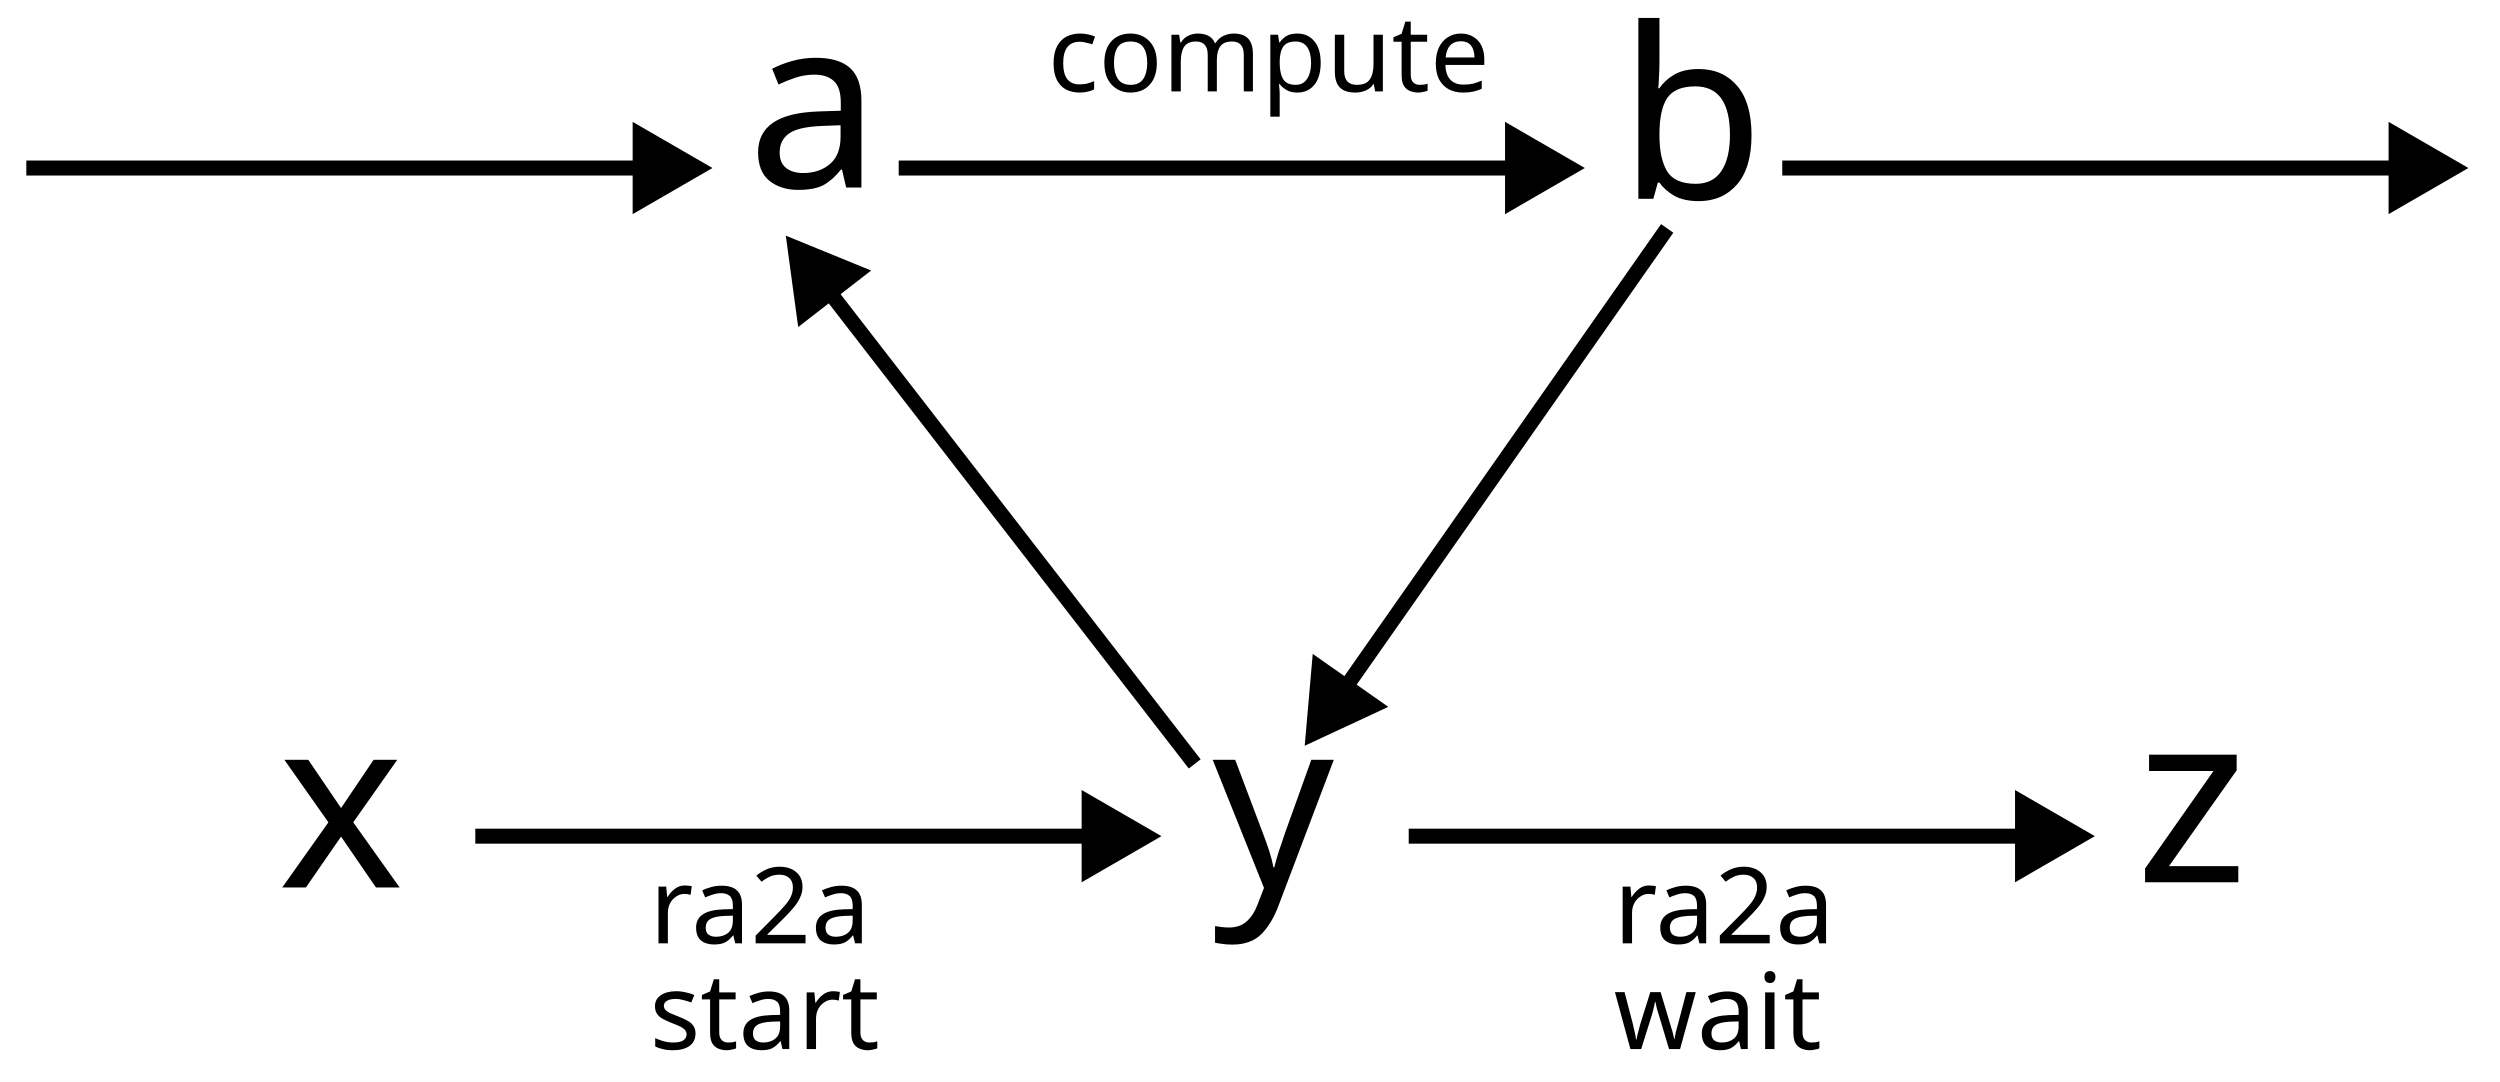
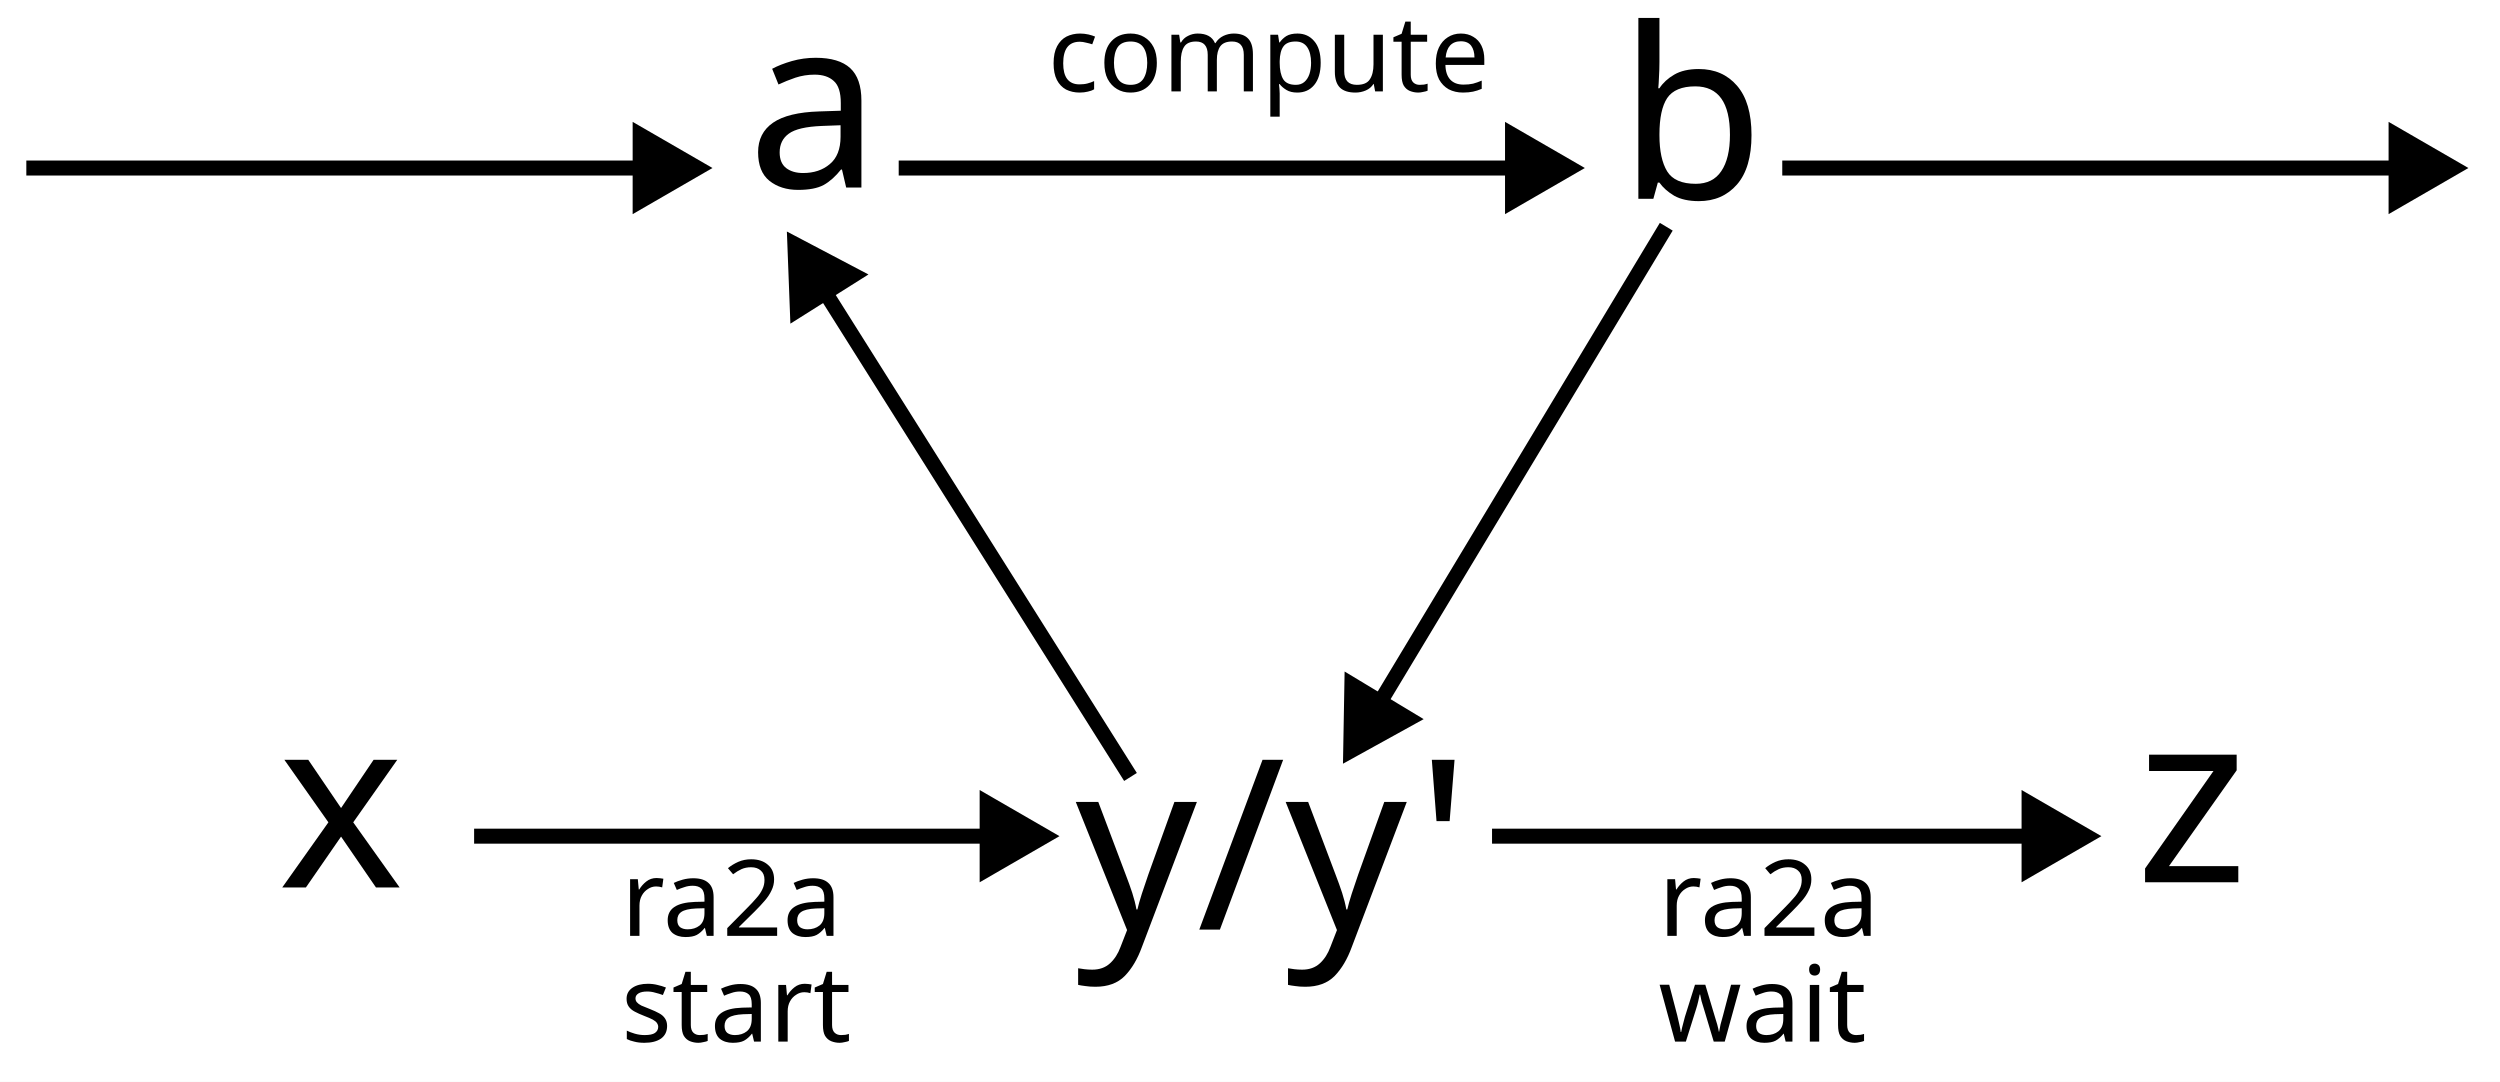
<svg xmlns="http://www.w3.org/2000/svg" width="166.766mm" height="72.164mm" viewBox="0 0 166.766 72.164" version="1.1" id="svg1">
  <defs id="defs1">
    <rect x="126.706" y="421.414" width="11.469" height="45.051" id="rect10" />
    <marker style="overflow:visible" id="Triangle" refX="0" refY="0" orient="auto-start-reverse" markerWidth="1" markerHeight="1" viewBox="0 0 1 1" preserveAspectRatio="xMidYMid">
      <path transform="scale(0.5)" style="fill:context-stroke;fill-rule:evenodd;stroke:context-stroke;stroke-width:1pt" d="M 5.77,0 -2.88,5 V -5 Z" id="path135" />
    </marker>
  </defs>
  <g id="layer1" transform="translate(-5.042684,-35.91098)">
    <rect style="fill:#ffffff;fill-opacity:1;fill-rule:evenodd;stroke-width:1.04;stroke-linecap:square;stroke-linejoin:round" id="rect1" width="166.766" height="72.164" x="5.043" y="35.911" />
    <text xml:space="preserve" style="font-size:15.875px;line-height:1;font-family:'Ubuntu Mono';-inkscape-font-specification:'Ubuntu Mono, Normal';text-align:start;writing-mode:lr-tb;direction:ltr;text-anchor:start;fill:#000000;fill-rule:evenodd;stroke-width:0.491;stroke-linecap:square;stroke-linejoin:round" x="23.591" y="95.11" id="text1">
      <tspan id="tspan1" style="font-style:normal;font-variant:normal;font-weight:normal;font-stretch:normal;font-size:15.875px;font-family:'CMU Serif';-inkscape-font-specification:'CMU Serif, Normal';font-variant-ligatures:normal;font-variant-caps:normal;font-variant-numeric:normal;font-variant-east-asian:normal;stroke-width:0.491" x="23.591" y="95.11">x</tspan>
    </text>
-     <path style="fill:none;fill-rule:evenodd;stroke:#000000;stroke-width:1;stroke-linecap:square;stroke-linejoin:round;stroke-dasharray:none;stroke-opacity:1;marker-end:url(#Triangle)" d="M 37.249,91.688 H 78.968" id="path1" />
-     <text xml:space="preserve" style="font-size:15.875px;line-height:1;font-family:'Ubuntu Mono';-inkscape-font-specification:'Ubuntu Mono, Normal';text-align:start;writing-mode:lr-tb;direction:ltr;text-anchor:start;fill:#000000;fill-rule:evenodd;stroke-width:0.491;stroke-linecap:square;stroke-linejoin:round" x="85.921" y="95.11" id="text2">
-       <tspan id="tspan2" style="font-style:normal;font-variant:normal;font-weight:normal;font-stretch:normal;font-size:15.875px;font-family:'CMU Serif';-inkscape-font-specification:'CMU Serif, Normal';font-variant-ligatures:normal;font-variant-caps:normal;font-variant-numeric:normal;font-variant-east-asian:normal;stroke-width:0.491" x="85.921" y="95.11">y</tspan>
+     <path style="fill:none;fill-rule:evenodd;stroke:#000000;stroke-width:1;stroke-linecap:square;stroke-linejoin:round;stroke-dasharray:none;stroke-opacity:1;marker-end:url(#Triangle)" d="M 37.169,91.688 H 72.165" id="path1" />
+     <text xml:space="preserve" style="font-size:15.875px;line-height:1;font-family:'Ubuntu Mono';-inkscape-font-specification:'Ubuntu Mono, Normal';text-align:start;writing-mode:lr-tb;direction:ltr;text-anchor:start;fill:#000000;fill-rule:evenodd;stroke-width:0.491;stroke-linecap:square;stroke-linejoin:round" x="76.791" y="97.919" id="text2">
+       <tspan id="tspan2" style="font-style:normal;font-variant:normal;font-weight:normal;font-stretch:normal;font-size:15.875px;font-family:'CMU Serif';-inkscape-font-specification:'CMU Serif, Normal';font-variant-ligatures:normal;font-variant-caps:normal;font-variant-numeric:normal;font-variant-east-asian:normal;stroke-width:0.491" x="76.791" y="97.919">y/y'</tspan>
    </text>
-     <path style="fill:none;fill-rule:evenodd;stroke:#000000;stroke-width:1;stroke-linecap:square;stroke-linejoin:round;stroke-dasharray:none;stroke-opacity:1;marker-end:url(#Triangle)" d="M 84.431,86.474 59.634,54.439" id="path2" />
+     <path style="fill:none;fill-rule:evenodd;stroke:#000000;stroke-width:1;stroke-linecap:square;stroke-linejoin:round;stroke-dasharray:none;stroke-opacity:1;marker-end:url(#Triangle)" d="M 80.187,87.316 59.425,54.36" id="path2" />
    <path style="fill:none;fill-rule:evenodd;stroke:#000000;stroke-width:1;stroke-linecap:square;stroke-linejoin:round;stroke-dasharray:none;stroke-opacity:1;marker-end:url(#Triangle)" d="M 65.492,47.118 H 107.211" id="path3" />
-     <path style="fill:none;fill-rule:evenodd;stroke:#000000;stroke-width:1;stroke-linecap:square;stroke-linejoin:round;stroke-dasharray:none;stroke-opacity:1;marker-end:url(#Triangle)" d="M 99.513,91.688 H 141.232" id="path5" />
-     <path style="fill:none;fill-rule:evenodd;stroke:#000000;stroke-width:1;stroke-linecap:square;stroke-linejoin:round;stroke-dasharray:none;stroke-opacity:1;marker-end:url(#Triangle)" d="M 115.969,51.557 94.113,82.749" id="path6" />
+     <path style="fill:none;fill-rule:evenodd;stroke:#000000;stroke-width:1;stroke-linecap:square;stroke-linejoin:round;stroke-dasharray:none;stroke-opacity:1;marker-end:url(#Triangle)" d="m 105.071,91.688 h 36.597" id="path5" />
+     <path style="fill:none;fill-rule:evenodd;stroke:#000000;stroke-width:1;stroke-linecap:square;stroke-linejoin:round;stroke-dasharray:none;stroke-opacity:1;marker-end:url(#Triangle)" d="M 115.935,51.464 96.459,83.813" id="path6" />
    <text xml:space="preserve" style="font-size:15.875px;line-height:1;font-family:'Ubuntu Mono';-inkscape-font-specification:'Ubuntu Mono, Normal';text-align:start;writing-mode:lr-tb;direction:ltr;text-anchor:start;fill:#000000;fill-rule:evenodd;stroke-width:0.491;stroke-linecap:square;stroke-linejoin:round" x="147.507" y="94.766" id="text6">
      <tspan id="tspan6" style="font-style:normal;font-variant:normal;font-weight:normal;font-stretch:normal;font-size:15.875px;font-family:'CMU Serif';-inkscape-font-specification:'CMU Serif, Normal';font-variant-ligatures:normal;font-variant-caps:normal;font-variant-numeric:normal;font-variant-east-asian:normal;stroke-width:0.491" x="147.507" y="94.766">z</tspan>
    </text>
    <text xml:space="preserve" style="font-size:15.875px;line-height:1;font-family:'Ubuntu Mono';-inkscape-font-specification:'Ubuntu Mono, Normal';text-align:start;writing-mode:lr-tb;direction:ltr;text-anchor:start;fill:#000000;fill-rule:evenodd;stroke-width:0.491;stroke-linecap:square;stroke-linejoin:round" x="54.88" y="48.424" id="text7">
      <tspan id="tspan7" style="font-style:normal;font-variant:normal;font-weight:normal;font-stretch:normal;font-size:15.875px;font-family:'CMU Serif';-inkscape-font-specification:'CMU Serif, Normal';font-variant-ligatures:normal;font-variant-caps:normal;font-variant-numeric:normal;font-variant-east-asian:normal;stroke-width:0.491" x="54.88" y="48.424">a</tspan>
    </text>
    <text xml:space="preserve" style="font-size:15.875px;line-height:1;font-family:'Ubuntu Mono';-inkscape-font-specification:'Ubuntu Mono, Normal';text-align:start;writing-mode:lr-tb;direction:ltr;text-anchor:start;fill:#000000;fill-rule:evenodd;stroke-width:0.491;stroke-linecap:square;stroke-linejoin:round" x="112.989" y="49.169" id="text8">
      <tspan id="tspan8" style="font-style:normal;font-variant:normal;font-weight:normal;font-stretch:normal;font-size:15.875px;font-family:'CMU Serif';-inkscape-font-specification:'CMU Serif, Normal';font-variant-ligatures:normal;font-variant-caps:normal;font-variant-numeric:normal;font-variant-east-asian:normal;stroke-width:0.491" x="112.989" y="49.169">b</tspan>
    </text>
-     <text xml:space="preserve" transform="scale(0.2645833)" id="text10" style="font-style:normal;font-variant:normal;font-weight:normal;font-stretch:normal;font-size:26.667px;line-height:1;font-family:'CMU Serif';-inkscape-font-specification:'CMU Serif, Normal';font-variant-ligatures:normal;font-variant-caps:normal;font-variant-numeric:normal;font-variant-east-asian:normal;text-align:start;writing-mode:lr-tb;direction:ltr;white-space:pre;shape-inside:url(#rect10);fill:none;fill-rule:evenodd;stroke:#000000;stroke-width:3.78;stroke-linecap:square;stroke-linejoin:round;stroke-dasharray:none;stroke-opacity:1" />
-     <text xml:space="preserve" style="font-style:normal;font-variant:normal;font-weight:normal;font-stretch:normal;font-size:7.056px;line-height:1;font-family:'CMU Serif';-inkscape-font-specification:'CMU Serif, Normal';font-variant-ligatures:normal;font-variant-caps:normal;font-variant-numeric:normal;font-variant-east-asian:normal;text-align:start;writing-mode:lr-tb;direction:ltr;text-anchor:start;fill:#000000;fill-opacity:1;fill-rule:evenodd;stroke:none;stroke-width:1;stroke-linecap:square;stroke-linejoin:round;stroke-dasharray:none;stroke-opacity:1" x="48.375" y="98.834" id="text12">
-       <tspan id="tspan12" style="fill:#000000;fill-opacity:1;stroke:none;stroke-width:1" x="48.375" y="98.834">ra2a</tspan>
-       <tspan style="fill:#000000;fill-opacity:1;stroke:none;stroke-width:1" x="48.375" y="105.89" id="tspan13">start</tspan>
+     <text xml:space="preserve" transform="scale(0.2645833)" id="text10" style="font-style:normal;font-variant:normal;font-weight:normal;font-stretch:normal;font-size:26.667px;line-height:1;font-family:'CMU Serif';-inkscape-font-specification:'CMU Serif, Normal';font-variant-ligatures:normal;font-variant-caps:normal;font-variant-numeric:normal;font-variant-east-asian:normal;text-align:start;writing-mode:lr-tb;direction:ltr;white-space:pre;shape-inside:url(#rect10);display:inline;fill:none;fill-rule:evenodd;stroke:#000000;stroke-width:3.78;stroke-linecap:square;stroke-linejoin:round;stroke-dasharray:none;stroke-opacity:1" />
+     <text xml:space="preserve" style="font-style:normal;font-variant:normal;font-weight:normal;font-stretch:normal;font-size:7.056px;line-height:1;font-family:'CMU Serif';-inkscape-font-specification:'CMU Serif, Normal';font-variant-ligatures:normal;font-variant-caps:normal;font-variant-numeric:normal;font-variant-east-asian:normal;text-align:start;writing-mode:lr-tb;direction:ltr;text-anchor:start;fill:#000000;fill-opacity:1;fill-rule:evenodd;stroke:none;stroke-width:1;stroke-linecap:square;stroke-linejoin:round;stroke-dasharray:none;stroke-opacity:1" x="46.48" y="98.338" id="text12">
+       <tspan id="tspan12" style="fill:#000000;fill-opacity:1;stroke:none;stroke-width:1" x="46.48" y="98.338">ra2a</tspan>
+       <tspan style="fill:#000000;fill-opacity:1;stroke:none;stroke-width:1" x="46.48" y="105.393" id="tspan13">start</tspan>
    </text>
-     <text xml:space="preserve" style="font-style:normal;font-variant:normal;font-weight:normal;font-stretch:normal;font-size:7.056px;line-height:1;font-family:'CMU Serif';-inkscape-font-specification:'CMU Serif, Normal';font-variant-ligatures:normal;font-variant-caps:normal;font-variant-numeric:normal;font-variant-east-asian:normal;text-align:start;writing-mode:lr-tb;direction:ltr;text-anchor:start;fill:#000000;fill-opacity:1;fill-rule:evenodd;stroke:none;stroke-width:1;stroke-linecap:square;stroke-linejoin:round;stroke-dasharray:none;stroke-opacity:1" x="112.692" y="98.834" id="text15">
-       <tspan id="tspan14" style="fill:#000000;fill-opacity:1;stroke:none;stroke-width:1" x="112.692" y="98.834">ra2a</tspan>
-       <tspan style="fill:#000000;fill-opacity:1;stroke:none;stroke-width:1" x="112.692" y="105.89" id="tspan15">wait</tspan>
+     <text xml:space="preserve" style="font-style:normal;font-variant:normal;font-weight:normal;font-stretch:normal;font-size:7.056px;line-height:1;font-family:'CMU Serif';-inkscape-font-specification:'CMU Serif, Normal';font-variant-ligatures:normal;font-variant-caps:normal;font-variant-numeric:normal;font-variant-east-asian:normal;text-align:start;writing-mode:lr-tb;direction:ltr;text-anchor:start;fill:#000000;fill-opacity:1;fill-rule:evenodd;stroke:none;stroke-width:1;stroke-linecap:square;stroke-linejoin:round;stroke-dasharray:none;stroke-opacity:1" x="115.672" y="98.338" id="text15">
+       <tspan id="tspan14" style="fill:#000000;fill-opacity:1;stroke:none;stroke-width:1" x="115.672" y="98.338">ra2a</tspan>
+       <tspan style="fill:#000000;fill-opacity:1;stroke:none;stroke-width:1" x="115.672" y="105.393" id="tspan15">wait</tspan>
    </text>
    <path style="fill:none;fill-rule:evenodd;stroke:#000000;stroke-width:1;stroke-linecap:square;stroke-linejoin:round;stroke-dasharray:none;stroke-opacity:1;marker-end:url(#Triangle)" d="M 7.299,47.118 H 49.018" id="path15" />
    <path style="fill:none;fill-rule:evenodd;stroke:#000000;stroke-width:1;stroke-linecap:square;stroke-linejoin:round;stroke-dasharray:none;stroke-opacity:1;marker-end:url(#Triangle)" d="m 124.431,47.118 h 41.719" id="path16" />
    <text xml:space="preserve" style="font-style:normal;font-variant:normal;font-weight:normal;font-stretch:normal;font-size:7.056px;line-height:1;font-family:'CMU Serif';-inkscape-font-specification:'CMU Serif, Normal';font-variant-ligatures:normal;font-variant-caps:normal;font-variant-numeric:normal;font-variant-east-asian:normal;text-align:start;writing-mode:lr-tb;direction:ltr;text-anchor:start;fill:#000000;fill-opacity:1;fill-rule:evenodd;stroke:none;stroke-width:1;stroke-linecap:square;stroke-linejoin:round;stroke-dasharray:none;stroke-opacity:1" x="74.933" y="42.006" id="text17">
      <tspan style="fill:#000000;fill-opacity:1;stroke:none;stroke-width:1" x="74.933" y="42.006" id="tspan17">compute</tspan>
    </text>
  </g>
</svg>
